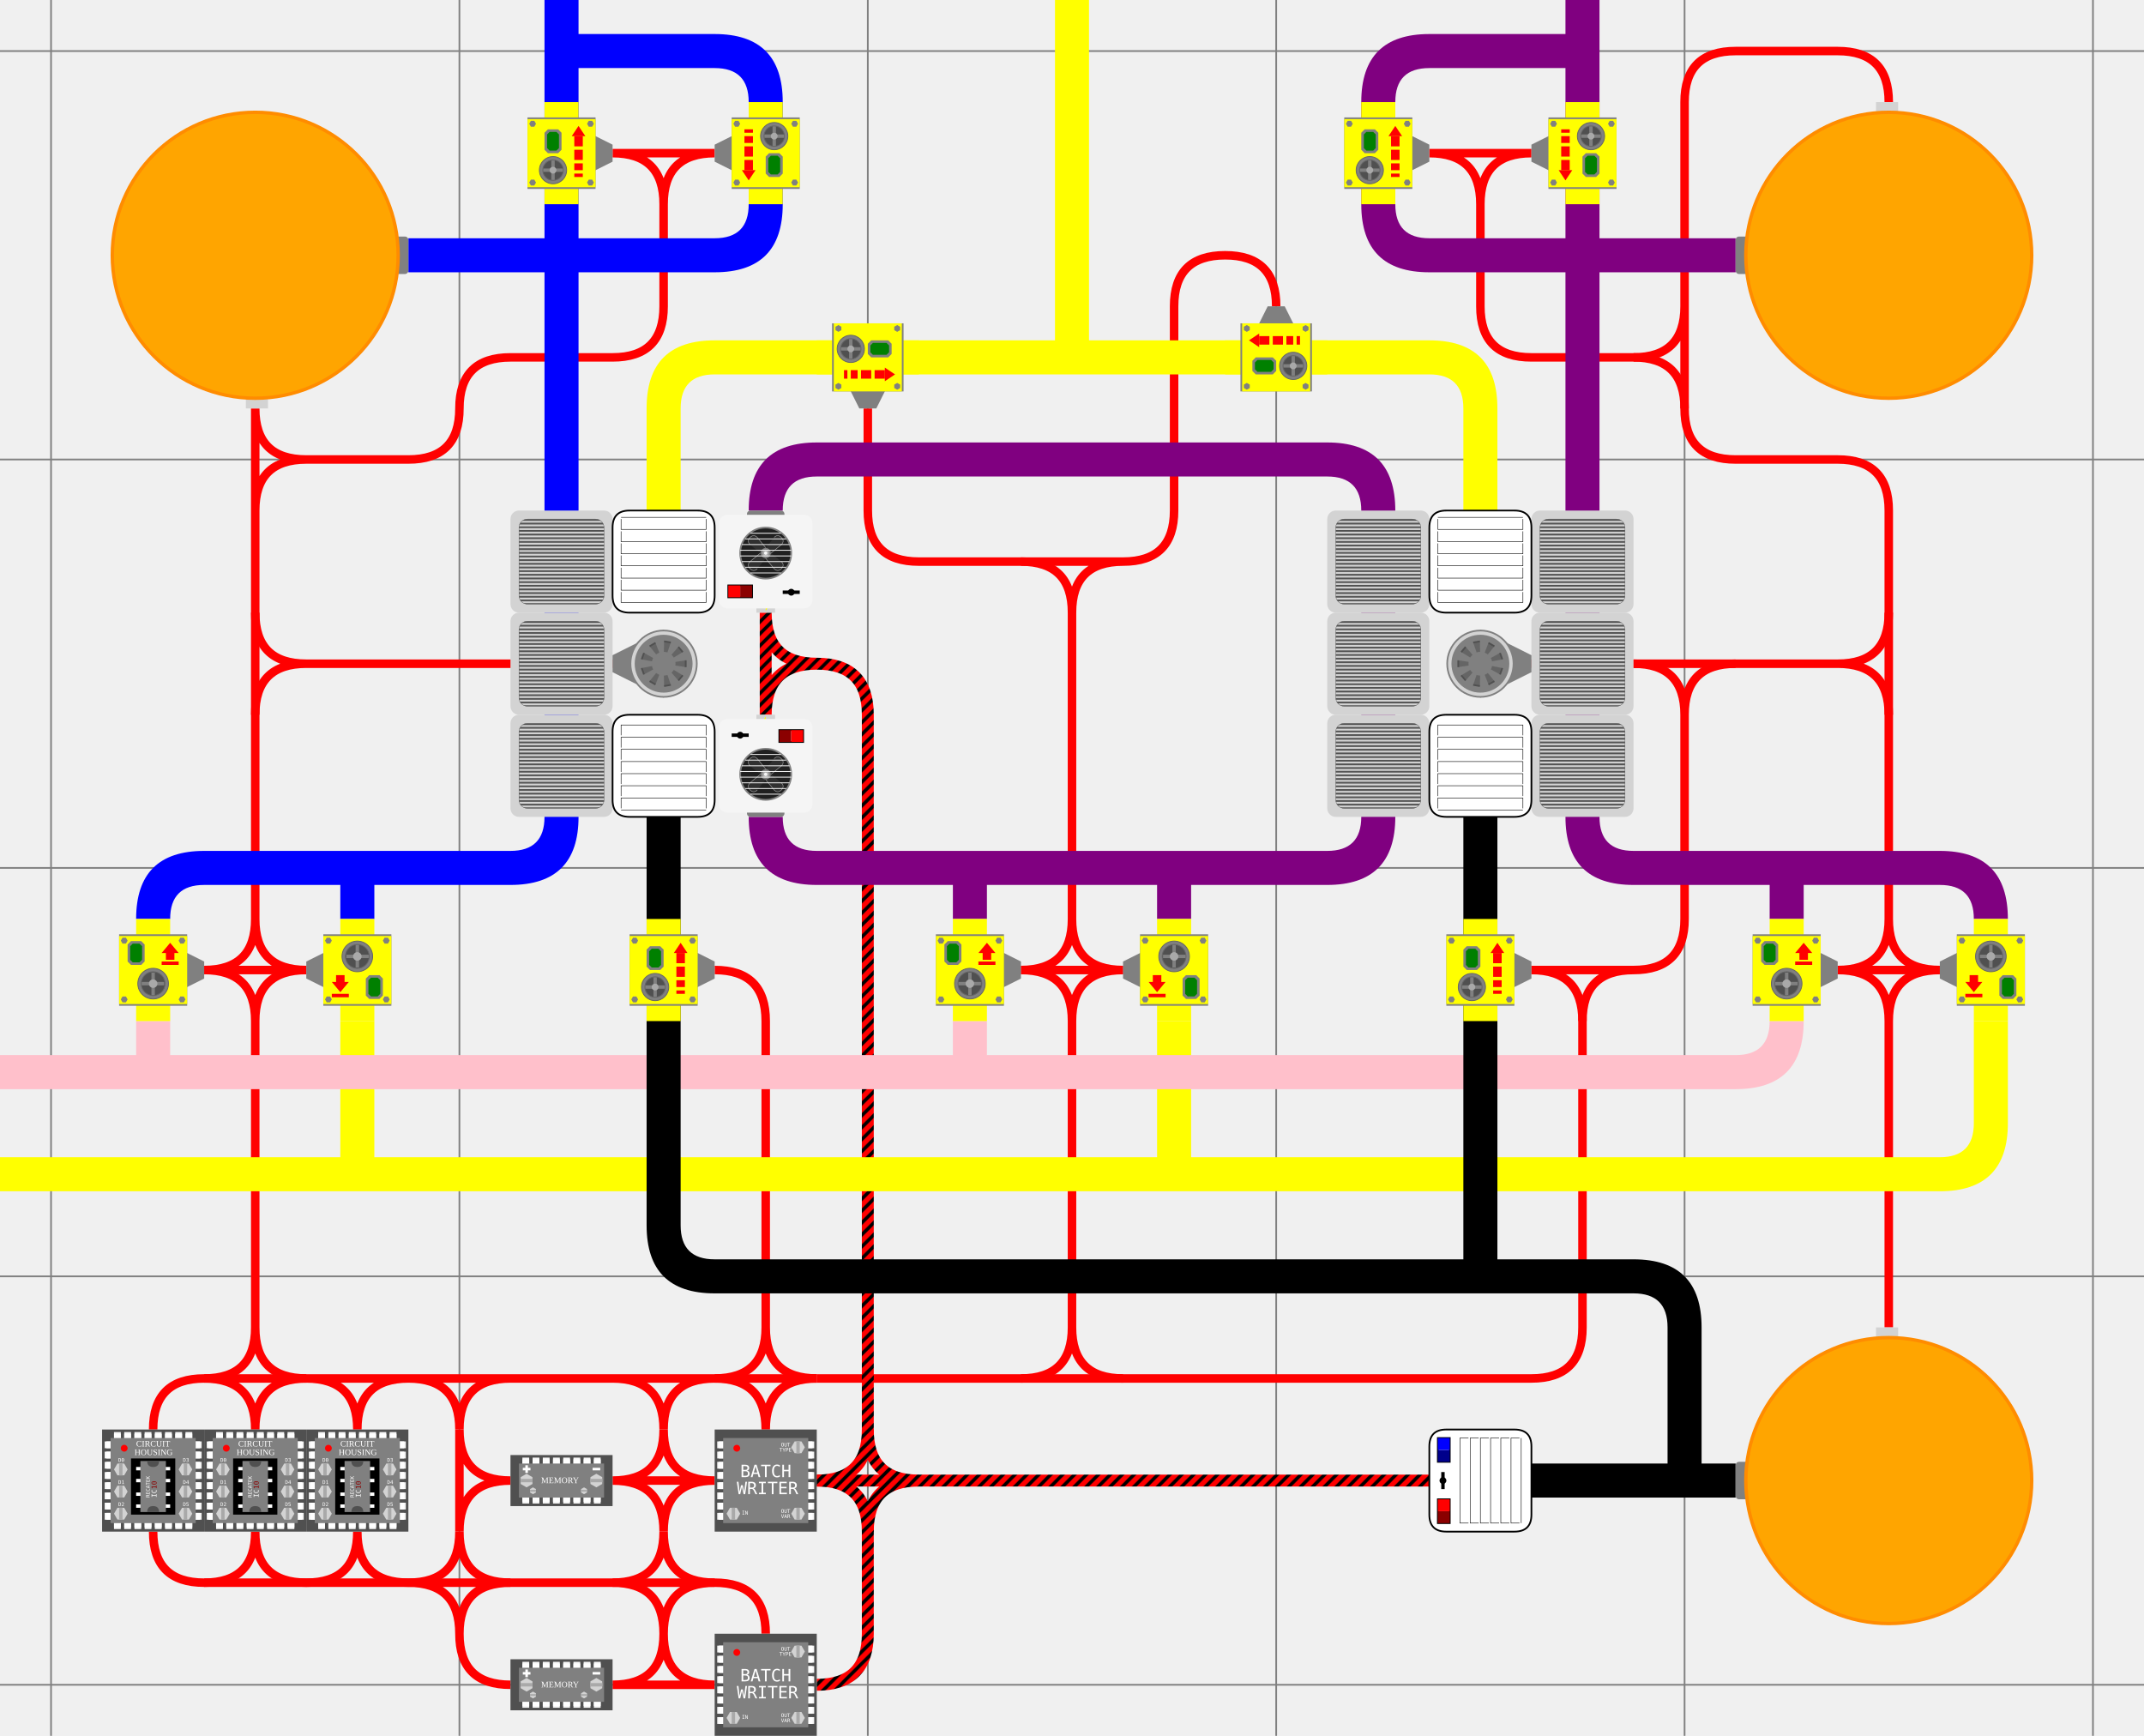
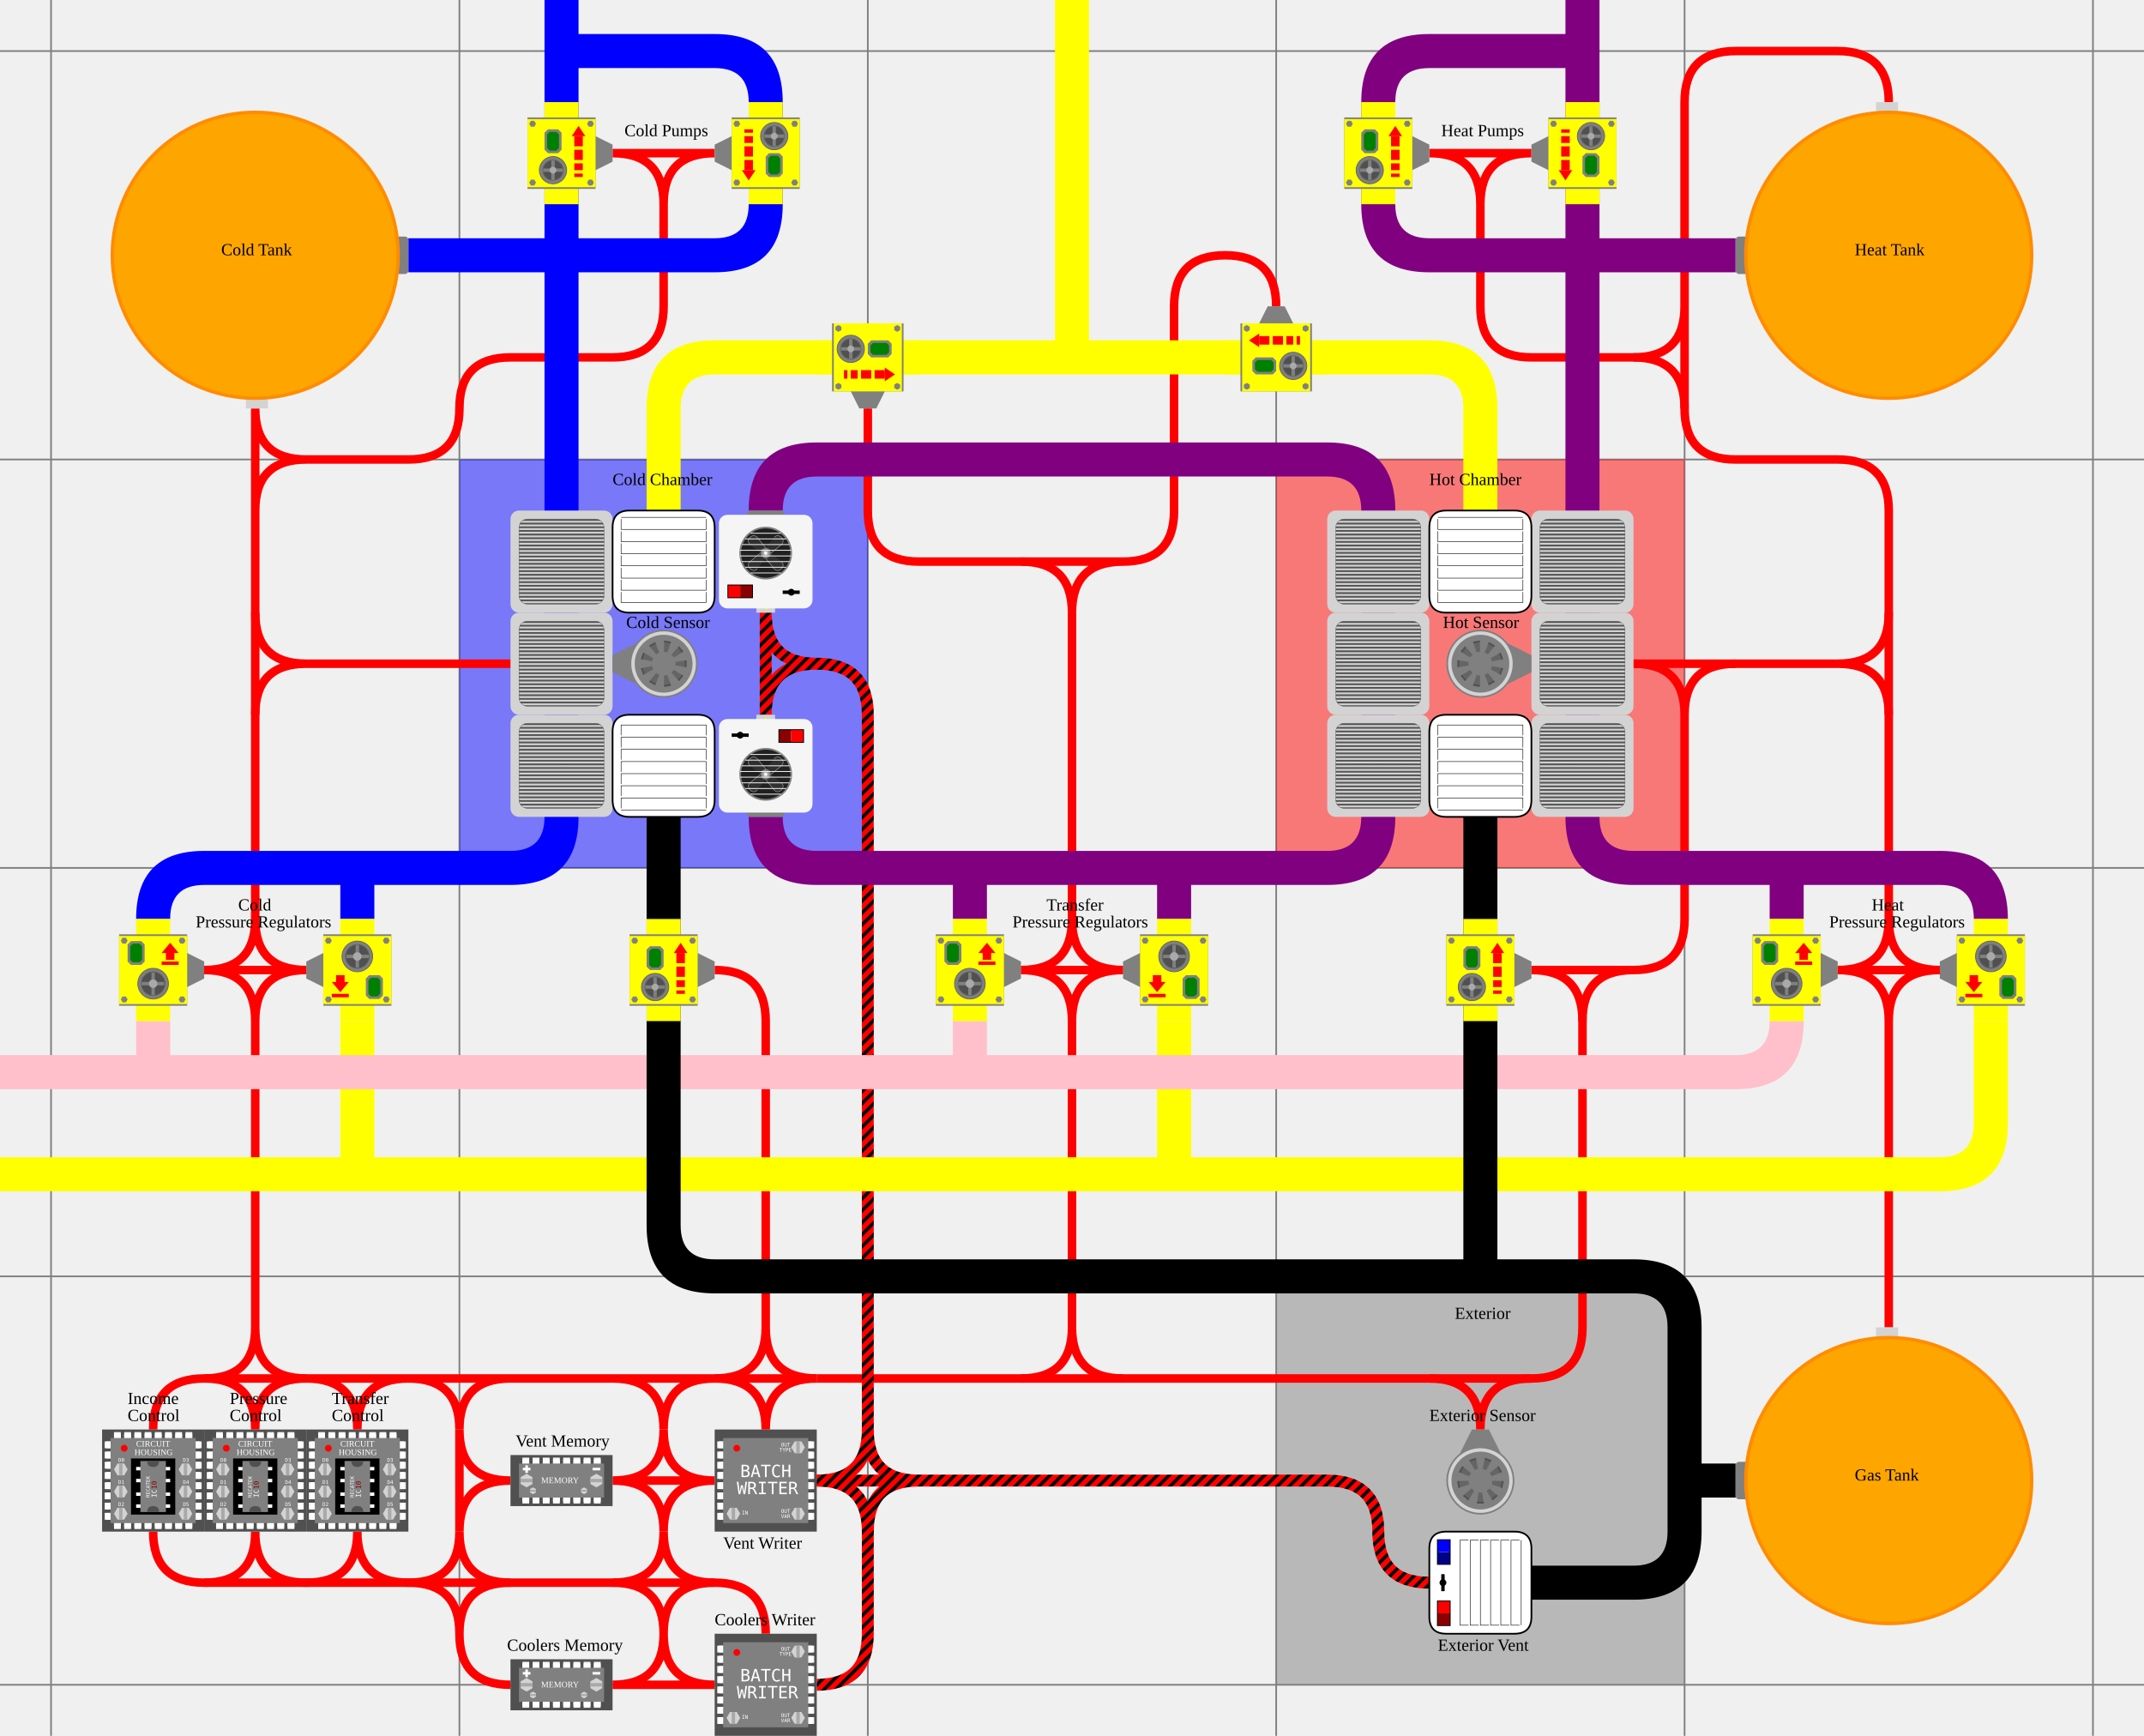
<svg xmlns="http://www.w3.org/2000/svg" version="1.1" width="1260" height="1020" style="background: white">
  <line x1="0" y1="30" x2="1260" y2="30" stroke="grey" />
  <line x1="0" y1="270" x2="1260" y2="270" stroke="grey" />
  <line x1="0" y1="510" x2="1260" y2="510" stroke="grey" />
  <line x1="0" y1="750" x2="1260" y2="750" stroke="grey" />
  <line x1="0" y1="990" x2="1260" y2="990" stroke="grey" />
  <line x1="30" y1="0" x2="30" y2="1020" stroke="grey" />
  <line x1="270" y1="0" x2="270" y2="1020" stroke="grey" />
  <line x1="510" y1="0" x2="510" y2="1020" stroke="grey" />
  <line x1="750" y1="0" x2="750" y2="1020" stroke="grey" />
  <line x1="990" y1="0" x2="990" y2="1020" stroke="grey" />
  <line x1="1230" y1="0" x2="1230" y2="1020" stroke="grey" />
  <defs>
    <g id="ActiveVent">
      <path d="M 10 0 H 50 Q 60 0 60 10 V 50 Q 60 60 50 60 H 10 Q 0 60 0 50 V 10 Q 0 0 10 0" stroke="black" stroke-width="1" fill="white" />
      <rect width="14" height="7" x="5" y="5" stroke="black" fill="transparent" />
      <rect width="7" height="7" x="5" y="5" fill="darkred" />
      <rect width="7" height="7" x="12" y="5" fill="red" />
      <rect width="14" height="7" x="41" y="5" stroke="black" fill="transparent" />
      <rect width="7" height="7" x="41" y="5" fill="darkblue" />
      <rect width="7" height="7" x="48" y="5" fill="blue" />
      <line x1="25" y1="8" x2="35" y2="8" stroke="black" stroke-width="2" />
      <circle cx="30" cy="8" r="2" fill="black" />
      <path d="M 5 23 v -5 h 50 v 5" stroke="black" stroke-width="0.3" fill="transparent" />
      <path d="M 5 29 v -5 h 50 v 5" stroke="black" stroke-width="0.3" fill="transparent" />
      <path d="M 5 35 v -5 h 50 v 5" stroke="black" stroke-width="0.3" fill="transparent" />
      <path d="M 5 41 v -5 h 50 v 5" stroke="black" stroke-width="0.3" fill="transparent" />
      <path d="M 5 47 v -5 h 50 v 5" stroke="black" stroke-width="0.3" fill="transparent" />
      <path d="M 5 53 v -5 h 50 v 5" stroke="black" stroke-width="0.3" fill="transparent" />
      <path d="M 5 54 H 55" stroke="black" stroke-width="0.3" fill="transparent" />
    </g>
    <g id="PassiveVent">
      <path d="M 10 0 H 50 Q 60 0 60 10 V 50 Q 60 60 50 60 H 10 Q 0 60 0 50 V 10 Q 0 0 10 0" stroke="black" stroke-width="1" fill="white" />
      <path d="M 5 12.1 v -6.1 h 50 v 6.1" stroke="black" stroke-width="0.3" fill="transparent" />
      <path d="M 5 19.3 v -6.1 h 50 v 6.1" stroke="black" stroke-width="0.3" fill="transparent" />
      <path d="M 5 26.4 v -6.1 h 50 v 6.1" stroke="black" stroke-width="0.3" fill="transparent" />
      <path d="M 5 33.6 v -6.1 h 50 v 6.1" stroke="black" stroke-width="0.3" fill="transparent" />
      <path d="M 5 40.7 v -6.1 h 50 v 6.1" stroke="black" stroke-width="0.3" fill="transparent" />
      <path d="M 5 47.8 v -6.1 h 50 v 6.1" stroke="black" stroke-width="0.3" fill="transparent" />
      <path d="M 5 55 v -6.1 h 50 v 6.1" stroke="black" stroke-width="0.3" fill="transparent" />
      <path d="M 5 56 H 55" stroke="black" stroke-width="0.3" fill="transparent" />
    </g>
    <g id="VolumPump">
      <path d="M 30 50 L 60 35 L 60 25 L 30 10" fill="grey" />
      <rect width="20" height="60" x="20" y="0" fill="yellow" />
      <rect width="40" height="42" x="10" y="9" fill="grey" />
      <rect width="40" height="40" x="10" y="10" fill="yellow" />
      <path d="M 12 11 h 2 l 1 1.73 l -1 1.73 h -2 l -1 -1.73 l 1 -1.73" fill="grey" />
      <path d="M 46 11 h 2 l 1 1.73 l -1 1.73 h -2 l -1 -1.73 l 1 -1.73" fill="grey" />
      <path d="M 12 45.54 h 2 l 1 1.73 l -1 1.73 h -2 l -1 -1.73 l 1 -1.73" fill="grey" />
      <path d="M 46 45.54 h 2 l 1 1.73 l -1 1.73 h -2 l -1 -1.73 l 1 -1.73" fill="grey" />
      <path d="M 20 18 l 2 -2 h 6 l 2 2 v 10 l -2 2 h -6 l -2 -2 v 10" fill="grey" />
      <path d="M 21.5 19 l 1.5 -1.5 h 4 l 1.5 1.5 v 8 l -1.5 1.5 h -4 l -1.5 -1.5 v 8" fill="green" />
      <circle cx="25" cy="40" r="8" fill="grey" stroke="#656565" stroke-width="0.5" />
      <circle cx="25" cy="40" r="6" fill="#505050" />
      <rect width="2" height="15" x="24" y="32.5" fill="grey" />
      <rect width="2" height="15" x="24" y="32.5" transform="rotate(90 25,40)" fill="grey" />
      <circle cx="25" cy="40" r="2" fill="darkgrey" />
      <circle cx="25" cy="40" r="6" fill="transparent" stroke="#656565" stroke-width="0.5" />
      <path d="M 40 20 h 4 l -4 -6 l -4 6 h 4" fill="red" />
      <rect width="5" height="6" x="37.5" y="20" fill="red" />
      <rect width="5" height="6" x="37.5" y="28" fill="red" />
      <rect width="5" height="4" x="37.5" y="36" fill="red" />
      <rect width="5" height="2" x="37.5" y="42" fill="red" />
    </g>
    <g id="PressureRegulator">
      <path d="M 30 50 L 60 35 L 60 25 L 30 10" fill="grey" />
      <rect width="20" height="60" x="20" y="0" fill="yellow" />
      <rect width="40" height="42" x="10" y="9" fill="grey" />
      <rect width="40" height="40" x="10" y="10" fill="yellow" />
      <g fill="grey">
        <path d="M 12 11 h 2 l 1 1.73 l -1 1.73 h -2 l -1 -1.73 l 1 -1.73" />
        <path d="M 46 11 h 2 l 1 1.73 l -1 1.73 h -2 l -1 -1.73 l 1 -1.73" />
        <path d="M 12 45.54 h 2 l 1 1.73 l -1 1.73 h -2 l -1 -1.73 l 1 -1.73" />
        <path d="M 46 45.54 h 2 l 1 1.73 l -1 1.73 h -2 l -1 -1.73 l 1 -1.73" />
      </g>
      <path d="M 15 15 l 2 -2 h 6 l 2 2 v 10 l -2 2 h -6 l -2 -2 v 10" fill="grey" />
      <path d="M 16.5 16 l 1.5 -1.5 h 4 l 1.5 1.5 v 8 l -1.5 1.5 h -4 l -1.5 -1.5 v 8" fill="green" />
      <circle cx="30" cy="38" r="9" fill="grey" stroke="#656565" stroke-width="0.5" />
      <circle cx="30" cy="38" r="7" fill="#505050" />
      <rect x="29" y="31.5" width="2" height="15" fill="grey" />
      <rect x="29" y="31.5" width="2" height="15" transform="rotate(90 30,38)" fill="grey" />
      <circle cx="30" cy="38" r="2.5" fill="darkgrey" />
      <circle cx="30" cy="38" r="7" fill="transparent" stroke="#656565" stroke-width="0.5" />
      <g fill="red">
        <path d="M 40 14 l -5 6 h 10 l -5 -6" />
        <rect x="37.5" y="18" width="5" height="6" />
        <rect x="35" y="25" width="10" height="2" />
      </g>
    </g>
    <g id="BackPressureRegulator">
      <path d="M 30 50 L 60 35 L 60 25 L 30 10" fill="grey" />
      <rect width="20" height="60" x="20" y="0" fill="yellow" />
      <rect width="40" height="42" x="10" y="9" fill="grey" />
      <rect width="40" height="40" x="10" y="10" fill="yellow" />
      <g fill="grey">
        <path d="M 12 11 h 2 l 1 1.73 l -1 1.73 h -2 l -1 -1.73 l 1 -1.73" />
        <path d="M 46 11 h 2 l 1 1.73 l -1 1.73 h -2 l -1 -1.73 l 1 -1.73" />
        <path d="M 12 45.54 h 2 l 1 1.73 l -1 1.73 h -2 l -1 -1.73 l 1 -1.73" />
        <path d="M 46 45.54 h 2 l 1 1.73 l -1 1.73 h -2 l -1 -1.73 l 1 -1.73" />
      </g>
      <path d="M 15 15 l 2 -2 h 6 l 2 2 v 10 l -2 2 h -6 l -2 -2 v 10" fill="grey" />
      <path d="M 16.5 16 l 1.5 -1.5 h 4 l 1.5 1.5 v 8 l -1.5 1.5 h -4 l -1.5 -1.5 v 8" fill="green" />
      <circle cx="30" cy="38" r="9" fill="grey" stroke="#656565" stroke-width="0.5" />
      <circle cx="30" cy="38" r="7" fill="#505050" />
      <rect x="29" y="31.5" width="2" height="15" fill="grey" />
      <rect x="29" y="31.5" width="2" height="15" transform="rotate(90 30,38)" fill="grey" />
      <circle cx="30" cy="38" r="2.5" fill="darkgrey" />
      <circle cx="30" cy="38" r="7" fill="transparent" stroke="#656565" stroke-width="0.5" />
      <g fill="red">
        <path d="M 40 17 l -5 6 h 10 l -5 -6" />
        <rect x="37.5" y="21" width="5" height="6" />
        <rect x="35" y="14" width="10" height="2" />
      </g>
    </g>
    <g id="Radiator">
      <defs>
        <pattern id="FillRadiator" x="0" y="0" width="1" height="0.043">
          <rect x="0" y="0" width="50" height="1" fill="#505050" />
        </pattern>
      </defs>
      <rect width="60" height="60" x="0" y="0" rx="5" ry="5" fill="lightgrey" />
      <rect width="50" height="50" x="5" y="5" rx="5" ry="5" fill="url(#FillRadiator)" stroke="#505050" stroke-width="0.2" />
    </g>
    <g id="WallCooler">
      <rect width="22" height="30" x="19" y="30" rx="2" ry="2" fill="grey" />
      <rect width="11" height="11" x="24.5" y="0" fill="lightgrey" />
      <path d="M 30 1 l -3 5 h 3 v 4 l 3 -5 h -3 v -4" fill="yellow" />
      <rect width="55" height="55" x="2.5" y="2.5" rx="5" ry="5" fill="whitesmoke" />
      <line x1="10" y1="12" x2="20" y2="12" stroke="black" stroke-width="2" />
      <circle cx="15" cy="12" r="2" fill="black" />
      <rect x="38" y="9" width="14" height="7" stroke="black" fill="transparent" />
      <rect x="38" y="9" width="7" height="7" fill="darkred" />
      <rect x="45" y="9" width="7" height="7" fill="red" />
      <circle cx="30" cy="35" r="15" fill="#202020" stroke="grey" stroke-width="1" />
      <path d="M 32 35 l 1 -10 q 0 -3 -3 -3 q -3 0 -3 3 l 1 10" fill="#303030" transform="rotate(45 30,35)" />
      <path d="M 32 35 l 1 -10 q 0 -3 -3 -3 q -3 0 -3 3" fill="transparent" stroke="#aaaaaa" stroke-width="0.3" transform="rotate(45 30,35)" />
      <path d="M 32 35 l 1 -10 q 0 -3 -3 -3 q -3 0 -3 3 l 1 10" fill="#303030" transform="rotate(135 30,35)" />
      <path d="M 32 35 l 1 -10 q 0 -3 -3 -3 q -3 0 -3 3" fill="transparent" stroke="#aaaaaa" stroke-width="0.3" transform="rotate(135 30,35)" />
      <path d="M 32 35 l 1 -10 q 0 -3 -3 -3 q -3 0 -3 3 l 1 10" fill="#303030" transform="rotate(-45 30,35)" />
      <path d="M 32 35 l 1 -10 q 0 -3 -3 -3 q -3 0 -3 3" fill="transparent" stroke="#aaaaaa" stroke-width="0.3" transform="rotate(-45 30,35)" />
      <path d="M 32 35 l 1 -10 q 0 -3 -3 -3 q -3 0 -3 3 l 1 10" fill="#303030" transform="rotate(-135 30,35)" />
      <path d="M 32 35 l 1 -10 q 0 -3 -3 -3 q -3 0 -3 3" fill="transparent" stroke="#aaaaaa" stroke-width="0.3" transform="rotate(-135 30,35)" />
      <circle cx="30" cy="35" r="3" fill="grey" />
      <circle cx="30" cy="35" r="2" fill="darkgrey" />
      <circle cx="30" cy="35" r="1" fill="whitesmoke" />
      <g stroke="whitesmoke" stroke-width="0.5">
        <line x1="21" y1="23.33" x2="39" y2="23.33" />
        <line x1="18" y1="26.66" x2="42" y2="26.66" />
        <line x1="16" y1="30" x2="44" y2="30" />
        <line x1="15" y1="33.33" x2="45" y2="33.33" />
        <line x1="15" y1="36.66" x2="45" y2="36.66" />
        <line x1="16" y1="40" x2="44" y2="40" />
        <line x1="18" y1="43.33" x2="42" y2="43.33" />
        <line x1="21" y1="46.66" x2="39" y2="46.66" />
      </g>
    </g>
    <g id="Tank">
      <rect width="22" height="30" x="79" y="0" rx="2" ry="2" fill="grey" />
      <rect width="13" height="13" x="167" y="82.5" fill="lightgrey" />
      <circle cx="90" cy="90" r="84" fill="orange" stroke="darkorange" stroke-width="2" />
    </g>
    <g id="BatchWriter">
      <rect width="60" height="60" x="0" y="0" fill="#505050" />
      <g fill="whitesmoke">
        <rect width="57" height="4" x="1.5" y="7" />
        <rect width="57" height="4" x="1.5" y="13" />
        <rect width="57" height="4" x="1.5" y="19" />
        <rect width="57" height="4" x="1.5" y="25" />
        <rect width="57" height="4" x="1.5" y="31" />
        <rect width="57" height="4" x="1.5" y="37" />
        <rect width="57" height="4" x="1.5" y="43" />
        <rect width="57" height="4" x="1.5" y="49" />
      </g>
      <g fill="white">
        <rect width="55" height="4" x="2.5" y="7" />
        <rect width="55" height="4" x="2.5" y="13" />
        <rect width="55" height="4" x="2.5" y="19" />
        <rect width="55" height="4" x="2.5" y="25" />
        <rect width="55" height="4" x="2.5" y="31" />
        <rect width="55" height="4" x="2.5" y="37" />
        <rect width="55" height="4" x="2.5" y="43" />
        <rect width="55" height="4" x="2.5" y="49" />
      </g>
      <rect width="50" height="50" x="5" y="5" fill="grey" />
      <circle cx="13" cy="11" r="2" fill="red" />
      <g font-size="10" fill="white" font-family="monospace">
        <text x="15" y="28">BATCH</text>
        <text x="13" y="38">WRITER</text>
      </g>
      <g fill="lightgrey">
        <path d="M 9 46 l 4 0 l 2 3.46 l -2 3.46 l -4 0 l -2 -3.46 l 2 -3.46" />
        <path d="M 47 7 l 4 0 l 2 3.46 l -2 3.46 l -4 0 l -2 -3.46 l 2 -3.46" />
        <path d="M 47 46 l 4 0 l 2 3.46 l -2 3.46 l -4 0 l -2 -3.46 l 2 -3.46" />
      </g>
      <g fill="darkgrey">
        <rect x="10" y="46" width="2" height="7" />
        <rect x="48" y="7" width="2" height="7" />
        <rect x="48" y="46" width="2" height="7" />
      </g>
      <g font-size="3" fill="white" font-family="monospace">
        <text x="16" y="50">IN</text>
        <text x="39" y="10">OUT</text>
        <text x="38" y="13">TYPE</text>
        <text x="39" y="49">OUT</text>
        <text x="39" y="52">VAR</text>
      </g>
    </g>
    <g id="ICHousing">
      <rect width="60" height="60" x="0" y="0" fill="#505050" />
      <rect width="4" height="57" x="7" y="1.5" fill="whitesmoke" />
      <rect width="4" height="57" x="13" y="1.5" fill="whitesmoke" />
      <rect width="4" height="57" x="19" y="1.5" fill="whitesmoke" />
      <rect width="4" height="57" x="25" y="1.5" fill="whitesmoke" />
      <rect width="4" height="57" x="31" y="1.5" fill="whitesmoke" />
      <rect width="4" height="57" x="37" y="1.5" fill="whitesmoke" />
      <rect width="4" height="57" x="43" y="1.5" fill="whitesmoke" />
      <rect width="4" height="57" x="49" y="1.5" fill="whitesmoke" />
      <rect width="4" height="55" x="7" y="2.5" fill="white" />
      <rect width="4" height="55" x="13" y="2.5" fill="white" />
      <rect width="4" height="55" x="19" y="2.5" fill="white" />
      <rect width="4" height="55" x="25" y="2.5" fill="white" />
      <rect width="4" height="55" x="31" y="2.5" fill="white" />
      <rect width="4" height="55" x="37" y="2.5" fill="white" />
      <rect width="4" height="55" x="43" y="2.5" fill="white" />
      <rect width="4" height="55" x="49" y="2.5" fill="white" />
      <rect width="57" height="4" x="1.5" y="7" fill="whitesmoke" />
      <rect width="57" height="4" x="1.5" y="13" fill="whitesmoke" />
      <rect width="57" height="4" x="1.5" y="19" fill="whitesmoke" />
      <rect width="57" height="4" x="1.5" y="25" fill="whitesmoke" />
      <rect width="57" height="4" x="1.5" y="31" fill="whitesmoke" />
      <rect width="57" height="4" x="1.5" y="37" fill="whitesmoke" />
      <rect width="57" height="4" x="1.5" y="43" fill="whitesmoke" />
      <rect width="57" height="4" x="1.5" y="49" fill="whitesmoke" />
      <rect width="55" height="4" x="2.5" y="7" fill="white" />
      <rect width="55" height="4" x="2.5" y="13" fill="white" />
      <rect width="55" height="4" x="2.5" y="19" fill="white" />
      <rect width="55" height="4" x="2.5" y="25" fill="white" />
      <rect width="55" height="4" x="2.5" y="31" fill="white" />
      <rect width="55" height="4" x="2.5" y="37" fill="white" />
      <rect width="55" height="4" x="2.5" y="43" fill="white" />
      <rect width="55" height="4" x="2.5" y="49" fill="white" />
      <rect width="50" height="50" x="5" y="5" fill="grey" />
      <circle cx="13" cy="11" r="2" fill="red" />
      <text x="20" y="10" font-size="5" fill="white">CIRCUIT</text>
      <text x="19" y="15" font-size="5" fill="white">HOUSING</text>
      <path d="M 9 20 l 4 0 l 2 3.46 l -2 3.46 l -4 0 l -2 -3.46 l 2 -3.46" fill="lightgrey" />
      <rect width="2" height="7" x="10" y="20" fill="darkgrey" />
      <text x="9.5" y="19" font-size="3" fill="white" font-family="monospace">D0</text>
      <path d="M 9 33 l 4 0 l 2 3.46 l -2 3.46 l -4 0 l -2 -3.46 l 2 -3.46" fill="lightgrey" />
      <rect width="2" height="7" x="10" y="33" fill="darkgrey" />
      <text x="9.5" y="32" font-size="3" fill="white" font-family="monospace">D1</text>
      <path d="M 9 46 l 4 0 l 2 3.46 l -2 3.46 l -4 0 l -2 -3.46 l 2 -3.46" fill="lightgrey" />
      <rect width="2" height="7" x="10" y="46" fill="darkgrey" />
      <text x="9.5" y="45" font-size="3" fill="white" font-family="monospace">D2</text>
      <path d="M 47 20 l 4 0 l 2 3.46 l -2 3.46 l -4 0 l -2 -3.46 l 2 -3.46" fill="lightgrey" />
      <rect width="2" height="7" x="48" y="20" fill="darkgrey" />
      <text x="47.5" y="19" font-size="3" fill="white" font-family="monospace">D3</text>
      <path d="M 47 33 l 4 0 l 2 3.46 l -2 3.46 l -4 0 l -2 -3.46 l 2 -3.46" fill="lightgrey" />
      <rect width="2" height="7" x="48" y="33" fill="darkgrey" />
      <text x="47.5" y="32" font-size="3" fill="white" font-family="monospace">D4</text>
      <path d="M 47 46 l 4 0 l 2 3.46 l -2 3.46 l -4 0 l -2 -3.46 l 2 -3.46" fill="lightgrey" />
      <rect width="2" height="7" x="48" y="46" fill="darkgrey" />
      <text x="47.5" y="45" font-size="3" fill="white" font-family="monospace">D5</text>
      <rect width="26" height="33" x="17" y="17" fill="black" />
      <rect width="20" height="2" x="20" y="22" fill="white" />
      <rect width="20" height="2" x="20" y="29" fill="white" />
      <rect width="20" height="2" x="20" y="37" fill="white" />
      <rect width="20" height="2" x="20" y="44" fill="white" />
      <rect width="15" height="30" x="22.5" y="18.5" fill="grey" />
      <path d="M 26.5 18.5 q 0 3.5 3.5 3.5 q 3.5 0 3.5 -3.5" fill="#505050" />
      <path d="M 26.5 48.5 q 0 -3.5 3.5 -3.5 q 3.5 0 3.5 3.5" fill="#505050" />
      <text x="28" y="40" transform="rotate(-90 28,40)" font-size="3" fill="white" font-family="monospace">RECATEK</text>
      <text x="32" y="40" transform="rotate(-90 32,40)" font-size="4" fill="white" font-family="monospace">IC</text>
      <text x="32" y="35" transform="rotate(-90 32,35)" font-size="4" fill="darkred" font-family="monospace">10</text>
    </g>
    <g id="Memory">
      <rect width="60" height="30" x="0" y="15" fill="#505050" />
      <rect width="4" height="27" x="7" y="16.5" fill="whitesmoke" />
      <rect width="4" height="27" x="13" y="16.5" fill="whitesmoke" />
      <rect width="4" height="27" x="19" y="16.5" fill="whitesmoke" />
      <rect width="4" height="27" x="25" y="16.5" fill="whitesmoke" />
      <rect width="4" height="27" x="31" y="16.5" fill="whitesmoke" />
      <rect width="4" height="27" x="37" y="16.5" fill="whitesmoke" />
      <rect width="4" height="27" x="43" y="16.5" fill="whitesmoke" />
      <rect width="4" height="27" x="49" y="16.5" fill="whitesmoke" />
      <rect width="4" height="25" x="7" y="17.5" fill="white" />
      <rect width="4" height="25" x="13" y="17.5" fill="white" />
      <rect width="4" height="25" x="19" y="17.5" fill="white" />
      <rect width="4" height="25" x="25" y="17.5" fill="white" />
      <rect width="4" height="25" x="31" y="17.5" fill="white" />
      <rect width="4" height="25" x="37" y="17.5" fill="white" />
      <rect width="4" height="25" x="43" y="17.5" fill="white" />
      <rect width="4" height="25" x="49" y="17.5" fill="white" />
      <rect width="50" height="20" x="5" y="20" fill="grey" />
      <text x="18" y="31.5" font-size="5" fill="white">MEMORY</text>
      <rect width="1.5" height="4.5" x="8.75" y="21" fill="white" />
      <rect width="4.5" height="1.5" x="7.25" y="22.5" fill="white" />
      <rect width="4.5" height="1.5" x="48.25" y="22.5" fill="white" />
      <path d="M 6 28 l 3.46 -2 l 3.46 2 l 0 4 l -3.46 2 l -3.46 -2 l 0 -4" fill="lightgrey" />
      <rect width="7" height="2" x="6" y="29" fill="darkgrey" />
      <path d="M 47 28 l 3.46 -2 l 3.46 2 l 0 4 l -3.46 2 l -3.46 -2 l 0 -4" fill="lightgrey" />
      <rect width="7" height="2" x="47" y="29" fill="darkgrey" />
      <path d="M 11.5 35 l 1.73 -1 l 1.73 1 l 0 2 l -1.73 1 l -1.73 -1 l 0 -2" fill="lightgrey" />
      <rect width="3.5" height="1" x="11.5" y="35.5" fill="darkgrey" />
      <path d="M 41.5 35 l 1.73 -1 l 1.73 1 l 0 2 l -1.73 1 l -1.73 -1 l 0 -2" fill="lightgrey" />
      <rect width="3.5" height="1" x="41.5" y="35.5" fill="darkgrey" />
    </g>
    <g id="GasSensor">
      <path d="M 10 30 L 25 60 L 35 60 L 50 30" fill="grey" />
      <circle cx="30" cy="30" r="20" fill="grey" />
      <circle cx="30" cy="30" r="19" fill="lightgrey" />
      <circle cx="30" cy="30" r="17" fill="grey" />
      <path d="M 28 17 L 30 30 L 32 17" transform="rotate(0 30,30)" fill="#656565" />
      <path d="M 28 17 L 30 30 L 32 17" transform="rotate(40 30,30)" fill="#656565" />
      <path d="M 28 17 L 30 30 L 32 17" transform="rotate(80 30,30)" fill="#656565" />
      <path d="M 28 17 L 30 30 L 32 17" transform="rotate(120 30,30)" fill="#656565" />
      <path d="M 28 17 L 30 30 L 32 17" transform="rotate(160 30,30)" fill="#656565" />
      <path d="M 28 17 L 30 30 L 32 17" transform="rotate(200 30,30)" fill="#656565" />
      <path d="M 28 17 L 30 30 L 32 17" transform="rotate(240 30,30)" fill="#656565" />
      <path d="M 28 17 L 30 30 L 32 17" transform="rotate(280 30,30)" fill="#656565" />
      <path d="M 28 17 L 30 30 L 32 17" transform="rotate(320 30,30)" fill="#656565" />
      <line x1="28" y1="17" x2="32" y2="17" transform="rotate(0 30,30)" stroke="#505050" />
      <line x1="28" y1="17" x2="32" y2="17" transform="rotate(40 30,30)" stroke="#505050" />
      <line x1="28" y1="17" x2="32" y2="17" transform="rotate(80 30,30)" stroke="#505050" />
      <line x1="28" y1="17" x2="32" y2="17" transform="rotate(120 30,30)" stroke="#505050" />
      <line x1="28" y1="17" x2="32" y2="17" transform="rotate(160 30,30)" stroke="#505050" />
      <line x1="28" y1="17" x2="32" y2="17" transform="rotate(200 30,30)" stroke="#505050" />
      <line x1="28" y1="17" x2="32" y2="17" transform="rotate(240 30,30)" stroke="#505050" />
      <line x1="28" y1="17" x2="32" y2="17" transform="rotate(280 30,30)" stroke="#505050" />
      <line x1="28" y1="17" x2="32" y2="17" transform="rotate(320 30,30)" stroke="#505050" />
      <circle cx="30" cy="30" r="7" fill="grey" />
    </g>
    <pattern id="HeavyCable" patternUnits="userSpaceOnUse" width="7" height="7">
      <rect x="0" y="0" width="7" height="7" fill="red" />
      <path d="M 0 7 L 7 0 M -1 1 L 1 -1 M 6 8 L 8 6" stroke="black" stroke-width="2" />
    </pattern>
  </defs>
+   <rect x="270" y="270" width="240" height="240" fill="blue" fill-opacity="0.5" />
+   <rect x="750" y="270" width="240" height="240" fill="red" fill-opacity="0.5" />
+   <rect x="750" y="750" width="240" height="240" fill="grey" fill-opacity="0.5" />
  <g stroke="red" stroke-width="5" fill="transparent">
    <path d="M 390 120 q 0 -30 -30 -30 h 60 q -30 0 -30 30 v 60 q 0 30 -30 30 h -60 q -30 0 -30 30 q 0 30 -30 30 h -60 q -30 0 -30 -30 v 60 m 30 -30 q -30 0 -30 30 v 240 q 0 30 -30 30 h 60 q -30 0 -30 -30" />
    <path d="M 360 390 h -180 q -30 0 -30 30 m 30 -30 q -30 0 -30 -30" />
    <path d="M 120 570 q 30 0 30 30 m 30 -30 q -30 0 -30 30 v 180 q 0 30 -30 30 m 60 0 q -30 0 -30 -30" />
    <path d="M 870 120 q 0 -30 -30 -30 h 60 q -30 0 -30 30 v 60 q 0 30 30 30 h 60 q 30 0 30 30 q 0 30 30 30 h 60 q 30 0 30 30 v 240 q 0 30 -30 30 h 60 q -30 0 -30 -30" />
    <path d="M 900 390 h 180 q 30 0 30 30 m -30 -30 q 30 0 30 -30" />
    <path d="M 1110 60 q 0 -30 -30 -30 h -60 q -30 0 -30 30 v 180 m 0 -60 q 0 30 -30 30" />
    <path d="M 1110 780 v -180 q 0 -30 -30 -30 m 30 30 q 0 -30 30 -30" />
    <path d="M 960 390 q 30 0 30 30 m 30 -30 q -30 0 -30 30 v 120 q 0 30 -30 30 h -60 m 60 0 q -30 0 -30 30" />
    <path d="M 510 240 v 60 q 0 30 30 30 h 60 q 30 0 30 30 v 180 q 0 30 -30 30 h 60 q -30 0 -30 -30" />
    <path d="M 750 180 q 0 -30 -30 -30 q -30 0 -30 30 v 120 q 0 30 -30 30 h -60 m 60 0 q -30 0 -30 30" />
    <path d="M 600 570 q 30 0 30 30 m 30 -30 q -30 0 -30 30 v 180 q 0 30 -30 30 m 60 0 q -30 0 -30 -30" />
+     <path d="M 870 840 q 0 -30 -30 -30 m 60 0 q -30 0 -30 30" />
    <path d="M 90 840 q 0 -30 30 -30 q 30 0 30 30 q 0 -30 30 -30 q 30 0 30 30 q 0 -30 30 -30 q 30 0 30 30 q 0 -30 30 -30 h 60 q 30 0 30 30 q 0 -30 30 -30 q 30 0 30 30 q 0 -30 30 -30 h -360" />
    <path d="M 90 900 q 0 30 30 30 q 30 0 30 -30 q 0 30 30 30 q 30 0 30 -30 q 0 30 30 30 q 30 0 30 -30 q 0 30 30 30 h 60 q 30 0 30 -30 q 0 30 30 30 q 30 0 30 30" />
    <path d="M 360 870 q 30 0 30 -30 q 0 30 30 30 q -30 0 -30 30 q 0 -30 -30 -30 h 60" />
    <path d="M 300 870 q -30 0 -30 30 v -60 q 0 30 30 30" />
    <path d="M 360 990 q 30 0 30 -30 q 0 -30 -30 -30 h 60 q -30 0 -30 30 q 0 30 30 30 h -60" />
    <path d="M 300 990 q -30 0 -30 -30 q 0 -30 30 -30 h -180 m 120 0 q 30 0 30 30" />
    <path d="M 420 570 q 30 0 30 30 v 180 q 0 30 -30 30 m 60 0 q -30 0 -30 -30" />
    <path d="M 900 570 q 30 0 30 30 v 180 q 0 30 -30 30 h -420" />
  </g>
  <g stroke="url(#HeavyCable)" stroke-width="7" fill="transparent">
    <path d="M 480 990 q 30 0 30 -30 v -60 q 0 -30 -30 -30 q 30 0 30 -30 v -420 q 0 -30 -30 -30 q -30 0 -30 30 v -60 q 0 30 30 30" />
-     <path d="M 480 870 h 360 M 510 840 q 0 30 30 30 q -30 0 -30 30" />
+     <path d="M 480 870 h 300 q 30 0 30 30 q 0 30 30 30 M 510 840 q 0 30 30 30 q -30 0 -30 30" />
  </g>
  <path d="M 0 680 h 200 v -80 h 20 v 80 h 460 v -80 h 20 v 80 h 440 q 20 0 20 -20 v -60 h 20 v 60 q 0 40 -40 40 h -1140 v -20" fill="yellow" />
  <path d="M 0 620 h 80 v -20 h 20 v 20 h 460 v -20 h 20 v 20 h 440 q 20 0 20 -20 h 20 q 0 40 -40 40 h -1020 v -20" fill="pink" />
  <path d="M 440 480 q 0 40 40 40 h 80 v 20 h 20 v -20 h 100 v 20 h 20 v -20 h 80 q 40 0 40 -40 v -180 q 0 -40 -40 -40 h -300 q -40 0 -40 40 h 20 q 0 -20 20 -20 h 300 q 20 0 20 20 v 180 q 0 20 -20 20 h -300 q -20 0 -20 -20 h -20" fill="purple" />
  <path d="M 620 0 v 200 h -200 q -40 0 -40 40 v 60 h 20 v -60 q 0 -20 20 -20 h 420 q 20 0 20 20 v 60 h 20 v -60 q 0 -40 -40 -40 h -200 v -200 h -20" fill="yellow" />
  <path d="M 940 0 v 140 h 80 v 20 h -80 v 320 q 0 20 20 20 h 180 q 40 0 40 40 h -20 q 0 -20 -20 -20 h -80 v 20 h -20 v -20 h -80 q -40 0 -40 -40 v -480 m 0 20 h -80 q -40 0 -40 40 v 60 q 0 40 40 40 h 80 v -20 h -80 q -20 0 -20 -20 v -60 q 0 -20 20 -20 h 80" fill="purple" />
  <path d="M 320 0 v 140 h -80 v 20 h 80 v 320 q 0 20 -20 20 h -180 q -40 0 -40 40 h 20 q 0 -20 20 -20 h 80 v 20 h 20 v -20 h 80 q 40 0 40 -40 v -480 m 0 20 h 80 q 40 0 40 40 v 60 q 0 40 -40 40 h -80 v -20 h 80 q 20 0 20 -20 v -60 q 0 -20 -20 -20 h -80" fill="blue" />
-   <path d="M 1020 860 h -20 v -80 q 0 -40 -40 -40 h -80 v -260 h -20 v 260 h -440 q -20 0 -20 -20 v -240 h -20 v 240 q 0 40 40 40 h 540 q 20 0 20 20 v 80 h -80 v 20 h 120 v -20" fill="black" />
+   <path d="M 1020 860 h -20 v -80 q 0 -40 -40 -40 h -80 v -260 h -20 v 260 h -440 q -20 0 -20 -20 v -240 h -20 v 240 q 0 40 40 40 h 540 q 20 0 20 20 v 120 q 0 20 -20 20 h -60 v 20 h 60 q 40 0 40 -40 v -20 h 20 v -20" fill="black" />
  <use href="#Tank" x="60" y="60" transform="rotate(90 150,150)" />
  <use href="#Tank" x="1020" y="60" transform="rotate(-90 1110,150)" />
  <use href="#Tank" x="1020" y="780" transform="rotate(-90 1110,870)" />
  <use href="#VolumPump" x="300" y="60" transform="rotate(0 330,90)" />
  <use href="#VolumPump" x="420" y="60" transform="rotate(180 450,90)" />
  <use href="#VolumPump" x="780" y="60" transform="rotate(0 810,90)" />
  <use href="#VolumPump" x="900" y="60" transform="rotate(180 930,90)" />
  <use href="#WallCooler" x="420" y="300" transform="rotate(180 450,330)" />
  <use href="#WallCooler" x="420" y="420" transform="rotate(0 450,450)" />
  <use href="#Radiator" x="300" y="300" />
  <use href="#Radiator" x="300" y="360" />
  <use href="#Radiator" x="300" y="420" />
  <use href="#Radiator" x="780" y="300" />
  <use href="#Radiator" x="780" y="360" />
  <use href="#Radiator" x="780" y="420" />
  <use href="#Radiator" x="900" y="300" />
  <use href="#Radiator" x="900" y="360" />
  <use href="#Radiator" x="900" y="420" />
  <use href="#PassiveVent" x="360" y="300" transform="rotate(180 390,330)" />
  <use href="#PassiveVent" x="360" y="420" transform="rotate(0 390,450)" />
  <use href="#PassiveVent" x="840" y="300" transform="rotate(180 870,330)" />
  <use href="#PassiveVent" x="840" y="420" transform="rotate(0 870,450)" />
-   <use href="#ActiveVent" x="840" y="840" transform="rotate(-90 870,870)" />
+   <use href="#ActiveVent" x="840" y="900" transform="rotate(-90 870,930)" />
  <use href="#GasSensor" x="360" y="360" transform="rotate(90 390,390)" />
  <use href="#GasSensor" x="840" y="360" transform="rotate(-90 870,390)" />
+   <use href="#GasSensor" x="840" y="840" transform="rotate(180 870,870)" />
  <use href="#VolumPump" x="360" y="540" />
  <use href="#VolumPump" x="840" y="540" />
  <use href="#VolumPump" x="480" y="180" transform="rotate(90 510,210)" />
  <use href="#VolumPump" x="720" y="180" transform="rotate(-90 750,210)" />
  <use href="#PressureRegulator" x="60" y="540" />
  <use href="#BackPressureRegulator" x="180" y="540" transform="rotate(-180 210,570)" />
  <use href="#PressureRegulator" x="540" y="540" />
  <use href="#BackPressureRegulator" x="660" y="540" transform="rotate(-180 690,570)" />
  <use href="#PressureRegulator" x="1020" y="540" />
  <use href="#BackPressureRegulator" x="1140" y="540" transform="rotate(-180 1170,570)" />
  <use href="#ICHousing" x="60" y="840" />
  <use href="#ICHousing" x="120" y="840" />
  <use href="#ICHousing" x="180" y="840" />
  <use href="#Memory" x="300" y="840" />
  <use href="#Memory" x="300" y="960" />
  <use href="#BatchWriter" x="420" y="840" />
  <use href="#BatchWriter" x="420" y="960" />
+   <g font-size="10">
+     <text x="130" y="150">Cold Tank</text>
+     <text x="1090" y="150">Heat Tank</text>
+     <text x="1090" y="870">Gas Tank</text>
+     <text x="367" y="80">Cold Pumps</text>
+     <text x="847" y="80">Heat Pumps</text>
+     <text x="140" y="535">Cold</text>
+     <text x="115" y="545">Pressure Regulators</text>
+     <text x="615" y="535">Transfer</text>
+     <text x="595" y="545">Pressure Regulators</text>
+     <text x="1100" y="535">Heat</text>
+     <text x="1075" y="545">Pressure Regulators</text>
+     <text x="75" y="825">Income</text>
+     <text x="75" y="835">Control</text>
+     <text x="135" y="825">Pressure</text>
+     <text x="135" y="835">Control</text>
+     <text x="195" y="825">Transfer</text>
+     <text x="195" y="835">Control</text>
+     <text x="303" y="850">Vent Memory</text>
+     <text x="298" y="970">Coolers Memory</text>
+     <text x="425" y="910">Vent Writer</text>
+     <text x="420" y="955">Coolers Writer</text>
+     <text x="368" y="369">Cold Sensor</text>
+     <text x="848" y="369">Hot Sensor</text>
+     <text x="840" y="835">Exterior Sensor</text>
+     <text x="845" y="970">Exterior Vent</text>
+     <text x="360" y="285">Cold Chamber</text>
+     <text x="840" y="285">Hot Chamber</text>
+     <text x="855" y="775">Exterior</text>
+   </g>
</svg>
